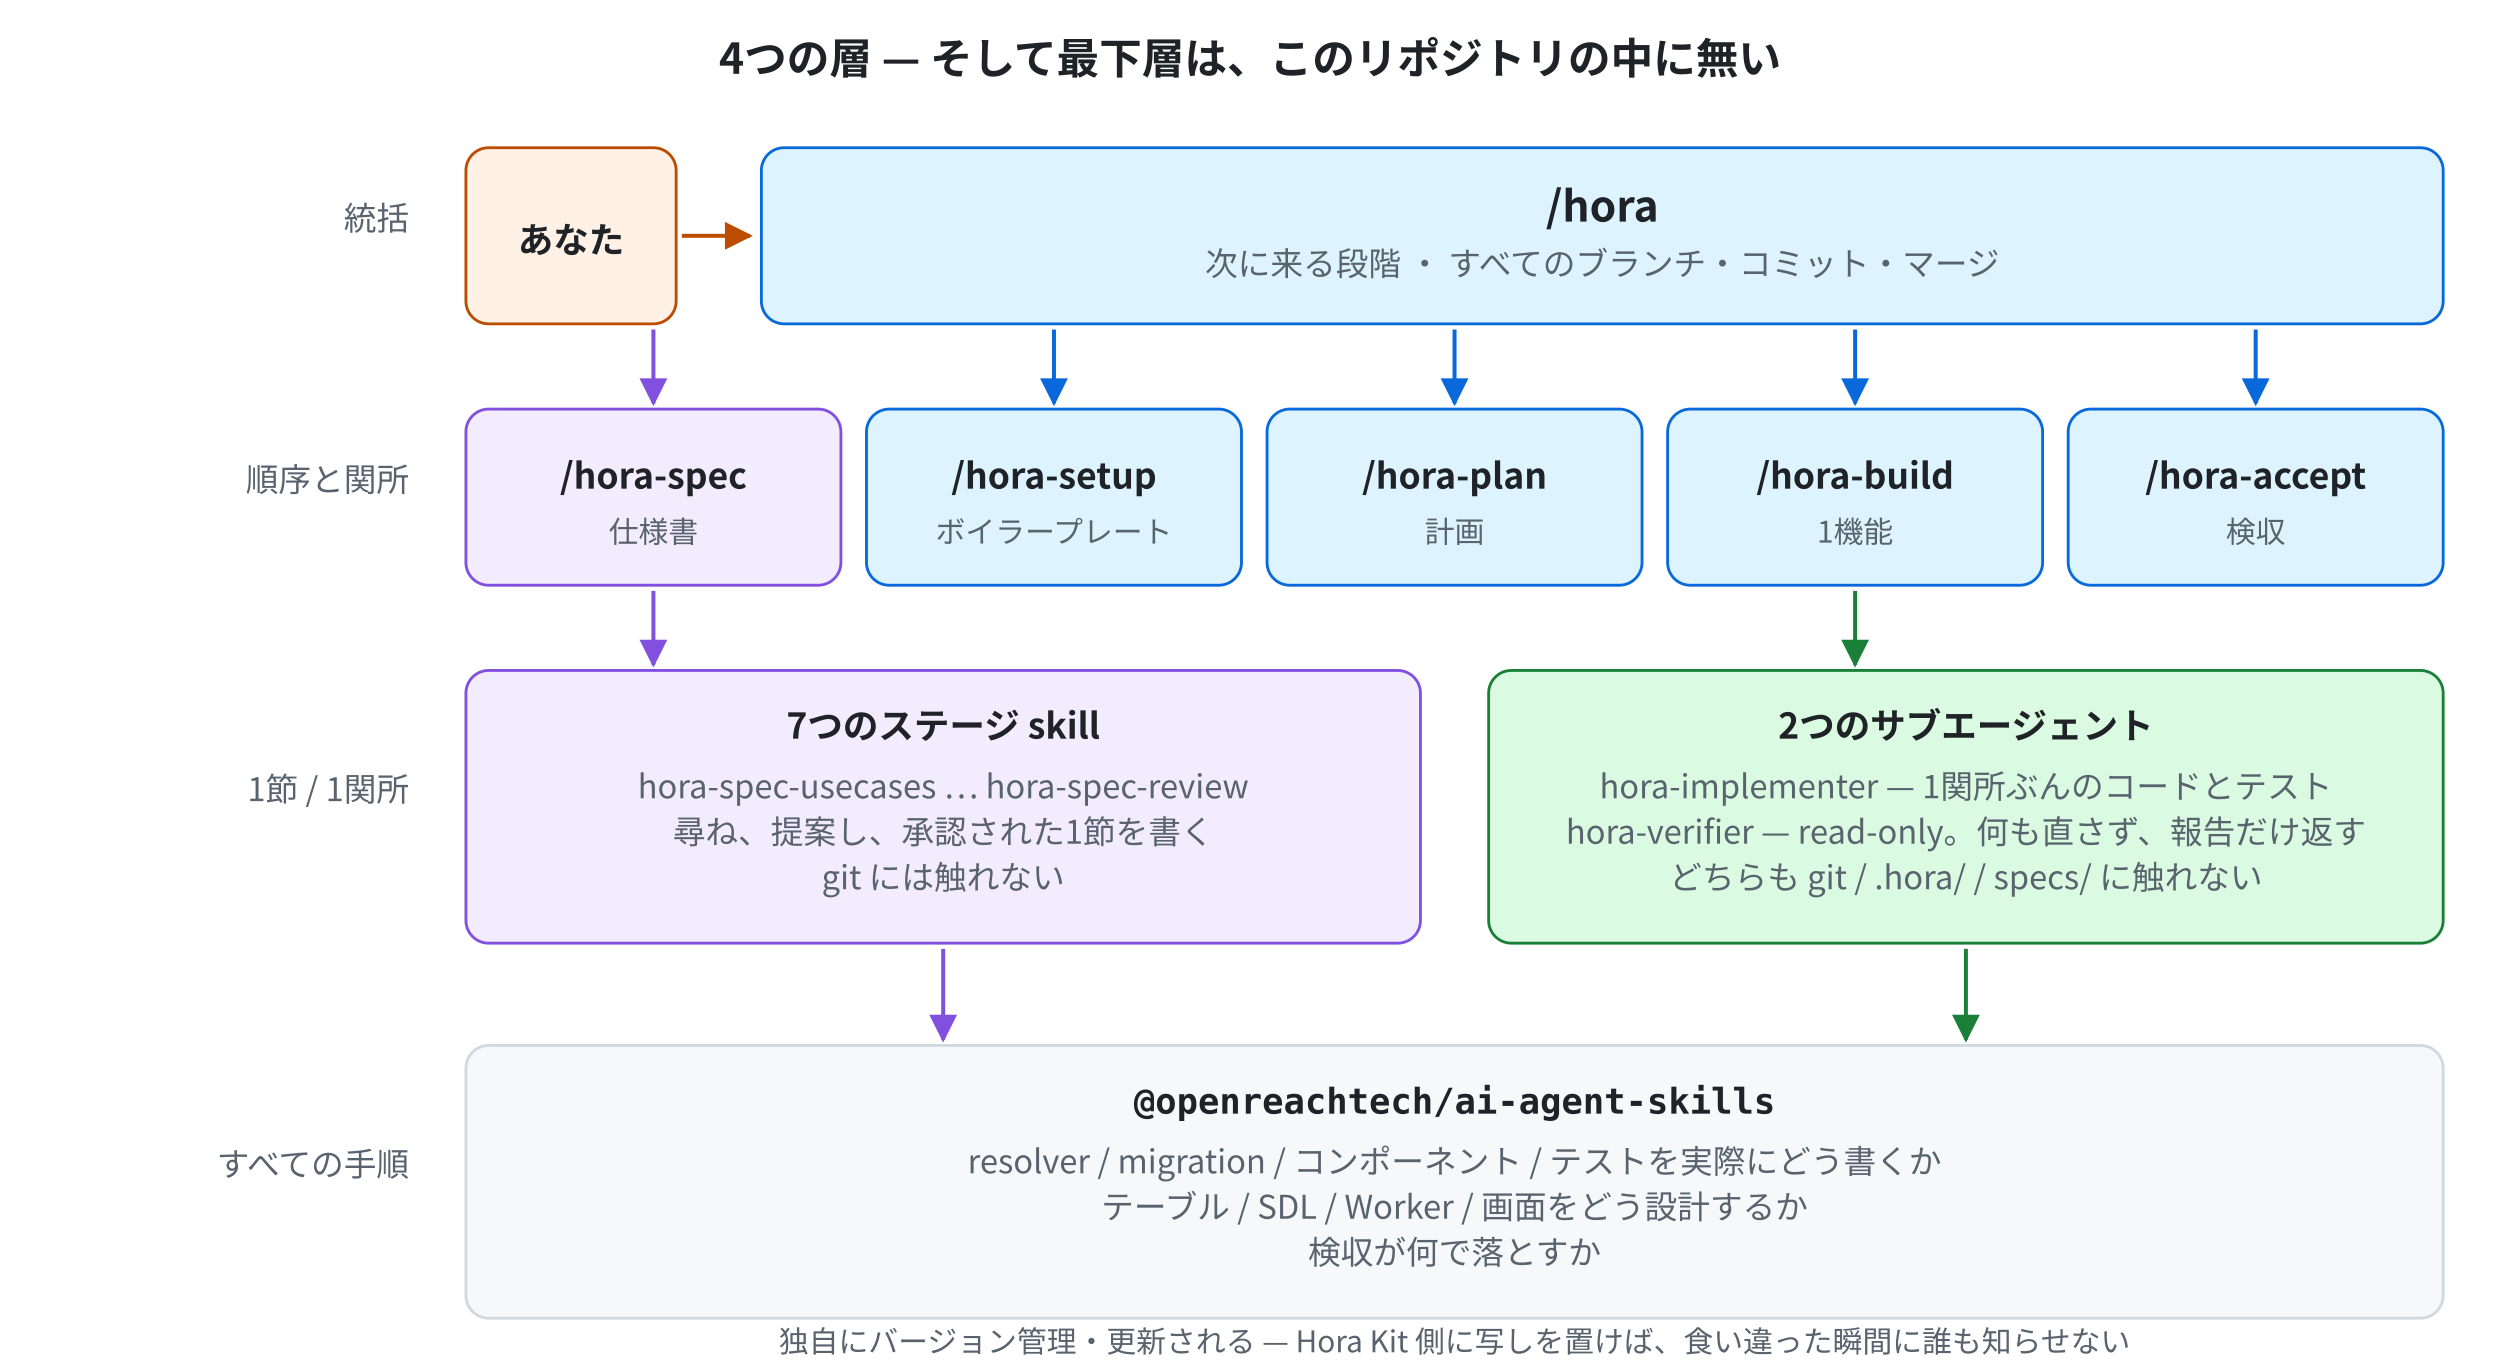
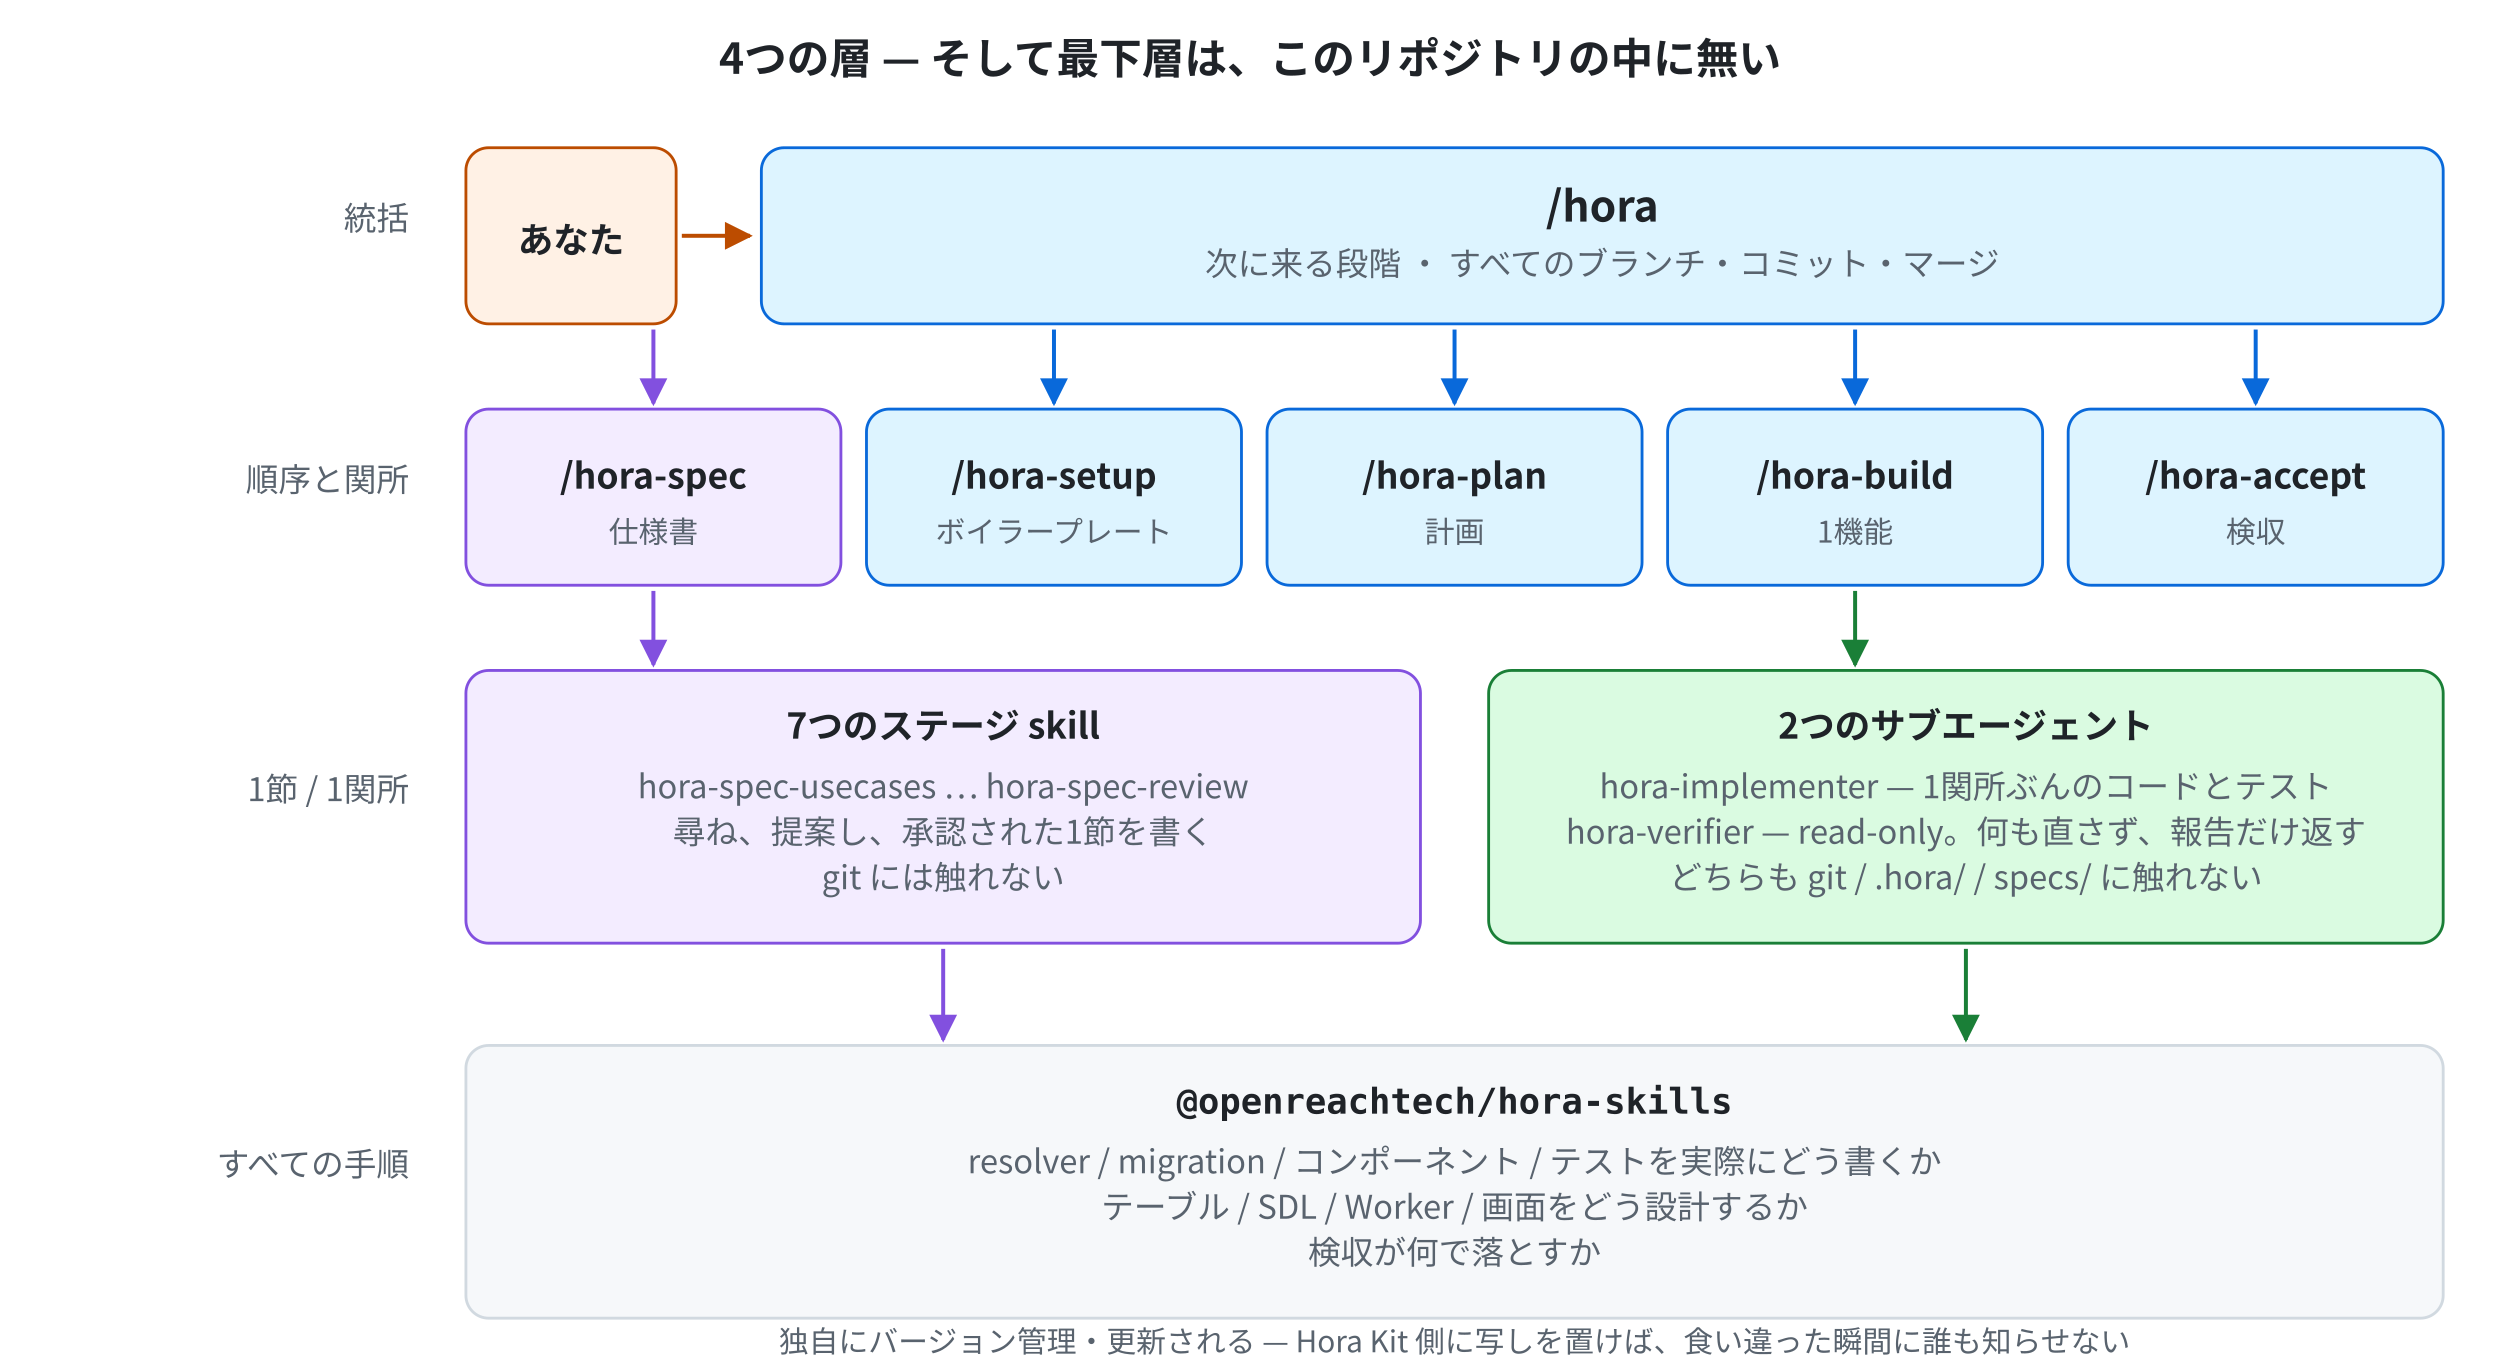
<svg xmlns="http://www.w3.org/2000/svg" viewBox="0 0 880 482" width="880" height="482" font-family="-apple-system, BlinkMacSystemFont, 'Hiragino Sans', 'Noto Sans JP', 'Noto Sans CJK JP', 'Yu Gothic', Meiryo, Helvetica, Arial, sans-serif" role="img" aria-label="4つの層 — そして最下層は、このリポジトリの中に無い">
  <defs>
    <marker id="m" viewBox="0 0 10 10" refX="9" refY="5" markerWidth="7" markerHeight="7" orient="auto-start-reverse">
      <path d="M0,0 L10,5 L0,10 z" class="ah" fill="#8b949e" />
    </marker>
    <marker id="mb" viewBox="0 0 10 10" refX="9" refY="5" markerWidth="7" markerHeight="7" orient="auto-start-reverse">
      <path d="M0,0 L10,5 L0,10 z" class="ah-b" fill="#0969da" />
    </marker>
    <marker id="mp" viewBox="0 0 10 10" refX="9" refY="5" markerWidth="7" markerHeight="7" orient="auto-start-reverse">
      <path d="M0,0 L10,5 L0,10 z" class="ah-p" fill="#8250df" />
    </marker>
    <marker id="mo" viewBox="0 0 10 10" refX="9" refY="5" markerWidth="7" markerHeight="7" orient="auto-start-reverse">
      <path d="M0,0 L10,5 L0,10 z" class="ah-o" fill="#bc4c00" />
    </marker>
    <marker id="mg" viewBox="0 0 10 10" refX="9" refY="5" markerWidth="7" markerHeight="7" orient="auto-start-reverse">
      <path d="M0,0 L10,5 L0,10 z" class="ah-g" fill="#1a7f37" />
    </marker>
  </defs>
  <style>
.t{font-size:15px;font-weight:600}
.l{font-size:12.5px}
.n{font-size:12.5px;font-weight:600}
.m{font-size:11.5px}
.xs{font-size:10.5px}
.code{font-family:ui-monospace,SFMono-Regular,Menlo,Consolas,monospace}
.dash{stroke-dasharray:5 4}

@media (prefers-color-scheme:dark){
text{fill:#e6edf3}
.m,.xs{fill:#9198a1}
.bx{fill:#151b23;stroke:#3d444d}
.bx-1{fill:#0d1117;stroke:#3d444d}
.bx-b{fill:#0c2d59;stroke:#4493f8}
.bx-p{fill:#251a44;stroke:#ab7df8}
.bx-o{fill:#40200a;stroke:#f0883e}
.bx-g{fill:#0f3018;stroke:#3fb950}
.bx-r{fill:#3d1418;stroke:#f85149}
.arr{stroke:#6e7681}
.arr-b{stroke:#4493f8}
.arr-p{stroke:#ab7df8}
.arr-o{stroke:#f0883e}
.arr-g{stroke:#3fb950}
.ah{fill:#6e7681}
.ah-b{fill:#4493f8}
.ah-p{fill:#ab7df8}
.ah-o{fill:#f0883e}
.ah-g{fill:#3fb950}
.ln{stroke:#3d444d}
.lane{stroke:#6e7681}
.lane-b{stroke:#4493f8}
.lane-g{stroke:#3fb950}
.dt{fill:#6e7681}
.dt-b{fill:#4493f8}
.dt-g{fill:#3fb950}
}
</style>
  <text x="440.0" y="26" class="t" fill="#1f2328" text-anchor="middle">4つの層 — そして最下層は、このリポジトリの中に無い</text>
  <text x="144" y="81.0" class="m" fill="#59636e" text-anchor="end">統括</text>
  <text x="144" y="173.0" class="m" fill="#59636e" text-anchor="end">順序と関所</text>
  <text x="144" y="282.0" class="m" fill="#59636e" text-anchor="end">1節 / 1関所</text>
  <text x="144" y="414.0" class="m" fill="#59636e" text-anchor="end">すべての手順</text>
  <rect x="164" y="52" width="74" height="62" rx="8" class="bx bx-o" fill="#fff1e5" stroke="#bc4c00" stroke-width="1" />
  <text x="201" y="89" class="n" fill="#1f2328" text-anchor="middle">あなた</text>
  <path d="M240,83 L264,83" class="arr arr-o" fill="none" stroke="#bc4c00" stroke-width="1.4" marker-end="url(#mo)" />
  <rect x="268" y="52" width="592" height="62" rx="8" class="bx bx-b" fill="#ddf4ff" stroke="#0969da" stroke-width="1" />
  <text x="564" y="78" class="t" fill="#1f2328" text-anchor="middle">/hora</text>
  <text x="564" y="97" class="m" fill="#59636e" text-anchor="middle">次に来る段階 ・ すべてのブランチ・コミット・マージ</text>
  <rect x="164" y="144" width="132" height="62" rx="8" class="bx bx-p" fill="#f3ecff" stroke="#8250df" stroke-width="1" />
  <text x="230" y="172" class="n" fill="#1f2328" text-anchor="middle">/hora-spec</text>
  <text x="230" y="191" class="xs" fill="#59636e" text-anchor="middle">仕様書</text>
  <path d="M230,116 L230,142" class="arr arr-p" fill="none" stroke="#8250df" stroke-width="1.4" marker-end="url(#mp)" />
  <rect x="305" y="144" width="132" height="62" rx="8" class="bx bx-b" fill="#ddf4ff" stroke="#0969da" stroke-width="1" />
  <text x="371" y="172" class="n" fill="#1f2328" text-anchor="middle">/hora-setup</text>
  <text x="371" y="191" class="xs" fill="#59636e" text-anchor="middle">ボイラープレート</text>
  <path d="M371,116 L371,142" class="arr arr-b" fill="none" stroke="#0969da" stroke-width="1.4" marker-end="url(#mb)" />
  <rect x="446" y="144" width="132" height="62" rx="8" class="bx bx-b" fill="#ddf4ff" stroke="#0969da" stroke-width="1" />
  <text x="512" y="172" class="n" fill="#1f2328" text-anchor="middle">/hora-plan</text>
  <text x="512" y="191" class="xs" fill="#59636e" text-anchor="middle">計画</text>
  <path d="M512,116 L512,142" class="arr arr-b" fill="none" stroke="#0969da" stroke-width="1.4" marker-end="url(#mb)" />
  <rect x="587" y="144" width="132" height="62" rx="8" class="bx bx-b" fill="#ddf4ff" stroke="#0969da" stroke-width="1" />
  <text x="653" y="172" class="n" fill="#1f2328" text-anchor="middle">/hora-build</text>
  <text x="653" y="191" class="xs" fill="#59636e" text-anchor="middle">1機能</text>
  <path d="M653,116 L653,142" class="arr arr-b" fill="none" stroke="#0969da" stroke-width="1.4" marker-end="url(#mb)" />
  <rect x="728" y="144" width="132" height="62" rx="8" class="bx bx-b" fill="#ddf4ff" stroke="#0969da" stroke-width="1" />
  <text x="794" y="172" class="n" fill="#1f2328" text-anchor="middle">/hora-accept</text>
  <text x="794" y="191" class="xs" fill="#59636e" text-anchor="middle">検収</text>
  <path d="M794,116 L794,142" class="arr arr-b" fill="none" stroke="#0969da" stroke-width="1.4" marker-end="url(#mb)" />
  <rect x="164" y="236" width="336" height="96" rx="8" class="bx bx-p" fill="#f3ecff" stroke="#8250df" stroke-width="1" />
  <text x="332" y="260" class="n" fill="#1f2328" text-anchor="middle">7つのステージ skill</text>
  <text x="332" y="281" class="m" fill="#59636e" text-anchor="middle">hora-spec-usecases … hora-spec-review</text>
  <text x="332" y="297" class="m" fill="#59636e" text-anchor="middle">尋ね、提案し、承認された1節を書く</text>
  <text x="332" y="313" class="m" fill="#59636e" text-anchor="middle">git には触れない</text>
  <rect x="524" y="236" width="336" height="96" rx="8" class="bx bx-g" fill="#dafbe1" stroke="#1a7f37" stroke-width="1" />
  <text x="692" y="260" class="n" fill="#1f2328" text-anchor="middle">2つのサブエージェント</text>
  <text x="692" y="281" class="m" fill="#59636e" text-anchor="middle">hora-implementer — 1関所ぶんのコードとテスト</text>
  <text x="692" y="297" class="m" fill="#59636e" text-anchor="middle">hora-verifier — read-only。何も直さず、報告だけ返す</text>
  <text x="692" y="313" class="m" fill="#59636e" text-anchor="middle">どちらも git / .hora/ / specs/ に触れない</text>
  <path d="M230,208 L230,234" class="arr arr-p" fill="none" stroke="#8250df" stroke-width="1.4" marker-end="url(#mp)" />
  <path d="M653,208 L653,234" class="arr arr-g" fill="none" stroke="#1a7f37" stroke-width="1.4" marker-end="url(#mg)" />
  <rect x="164" y="368" width="696" height="96" rx="8" class="bx" fill="#f6f8fa" stroke="#d1d9e0" stroke-width="1" />
-   <text x="512" y="392" class="n code" fill="#1f2328" text-anchor="middle">@openreachtech/ai-agent-skills</text>
+   <text x="512" y="392" class="n code" fill="#1f2328" text-anchor="middle">@openreachtech/hora-skills</text>
  <text x="512" y="413" class="m" fill="#59636e" text-anchor="middle">resolver / migration / コンポーネント / テストを実際にどう書くか</text>
  <text x="512" y="429" class="m" fill="#59636e" text-anchor="middle">テーブル / SDL / Worker / 画面をどう設計するか</text>
  <text x="512" y="445" class="m" fill="#59636e" text-anchor="middle">検収が何で落とすか</text>
  <path d="M332,334 L332,366" class="arr arr-p" fill="none" stroke="#8250df" stroke-width="1.4" marker-end="url(#mp)" />
  <path d="M692,334 L692,366" class="arr arr-g" fill="none" stroke="#1a7f37" stroke-width="1.4" marker-end="url(#mg)" />
  <text x="512" y="476" class="xs" fill="#59636e" text-anchor="middle">独自にバージョン管理・更新される — Hora Kit 側に写しを置けば、食い違った瞬間に誰も知らせない</text>
</svg>
